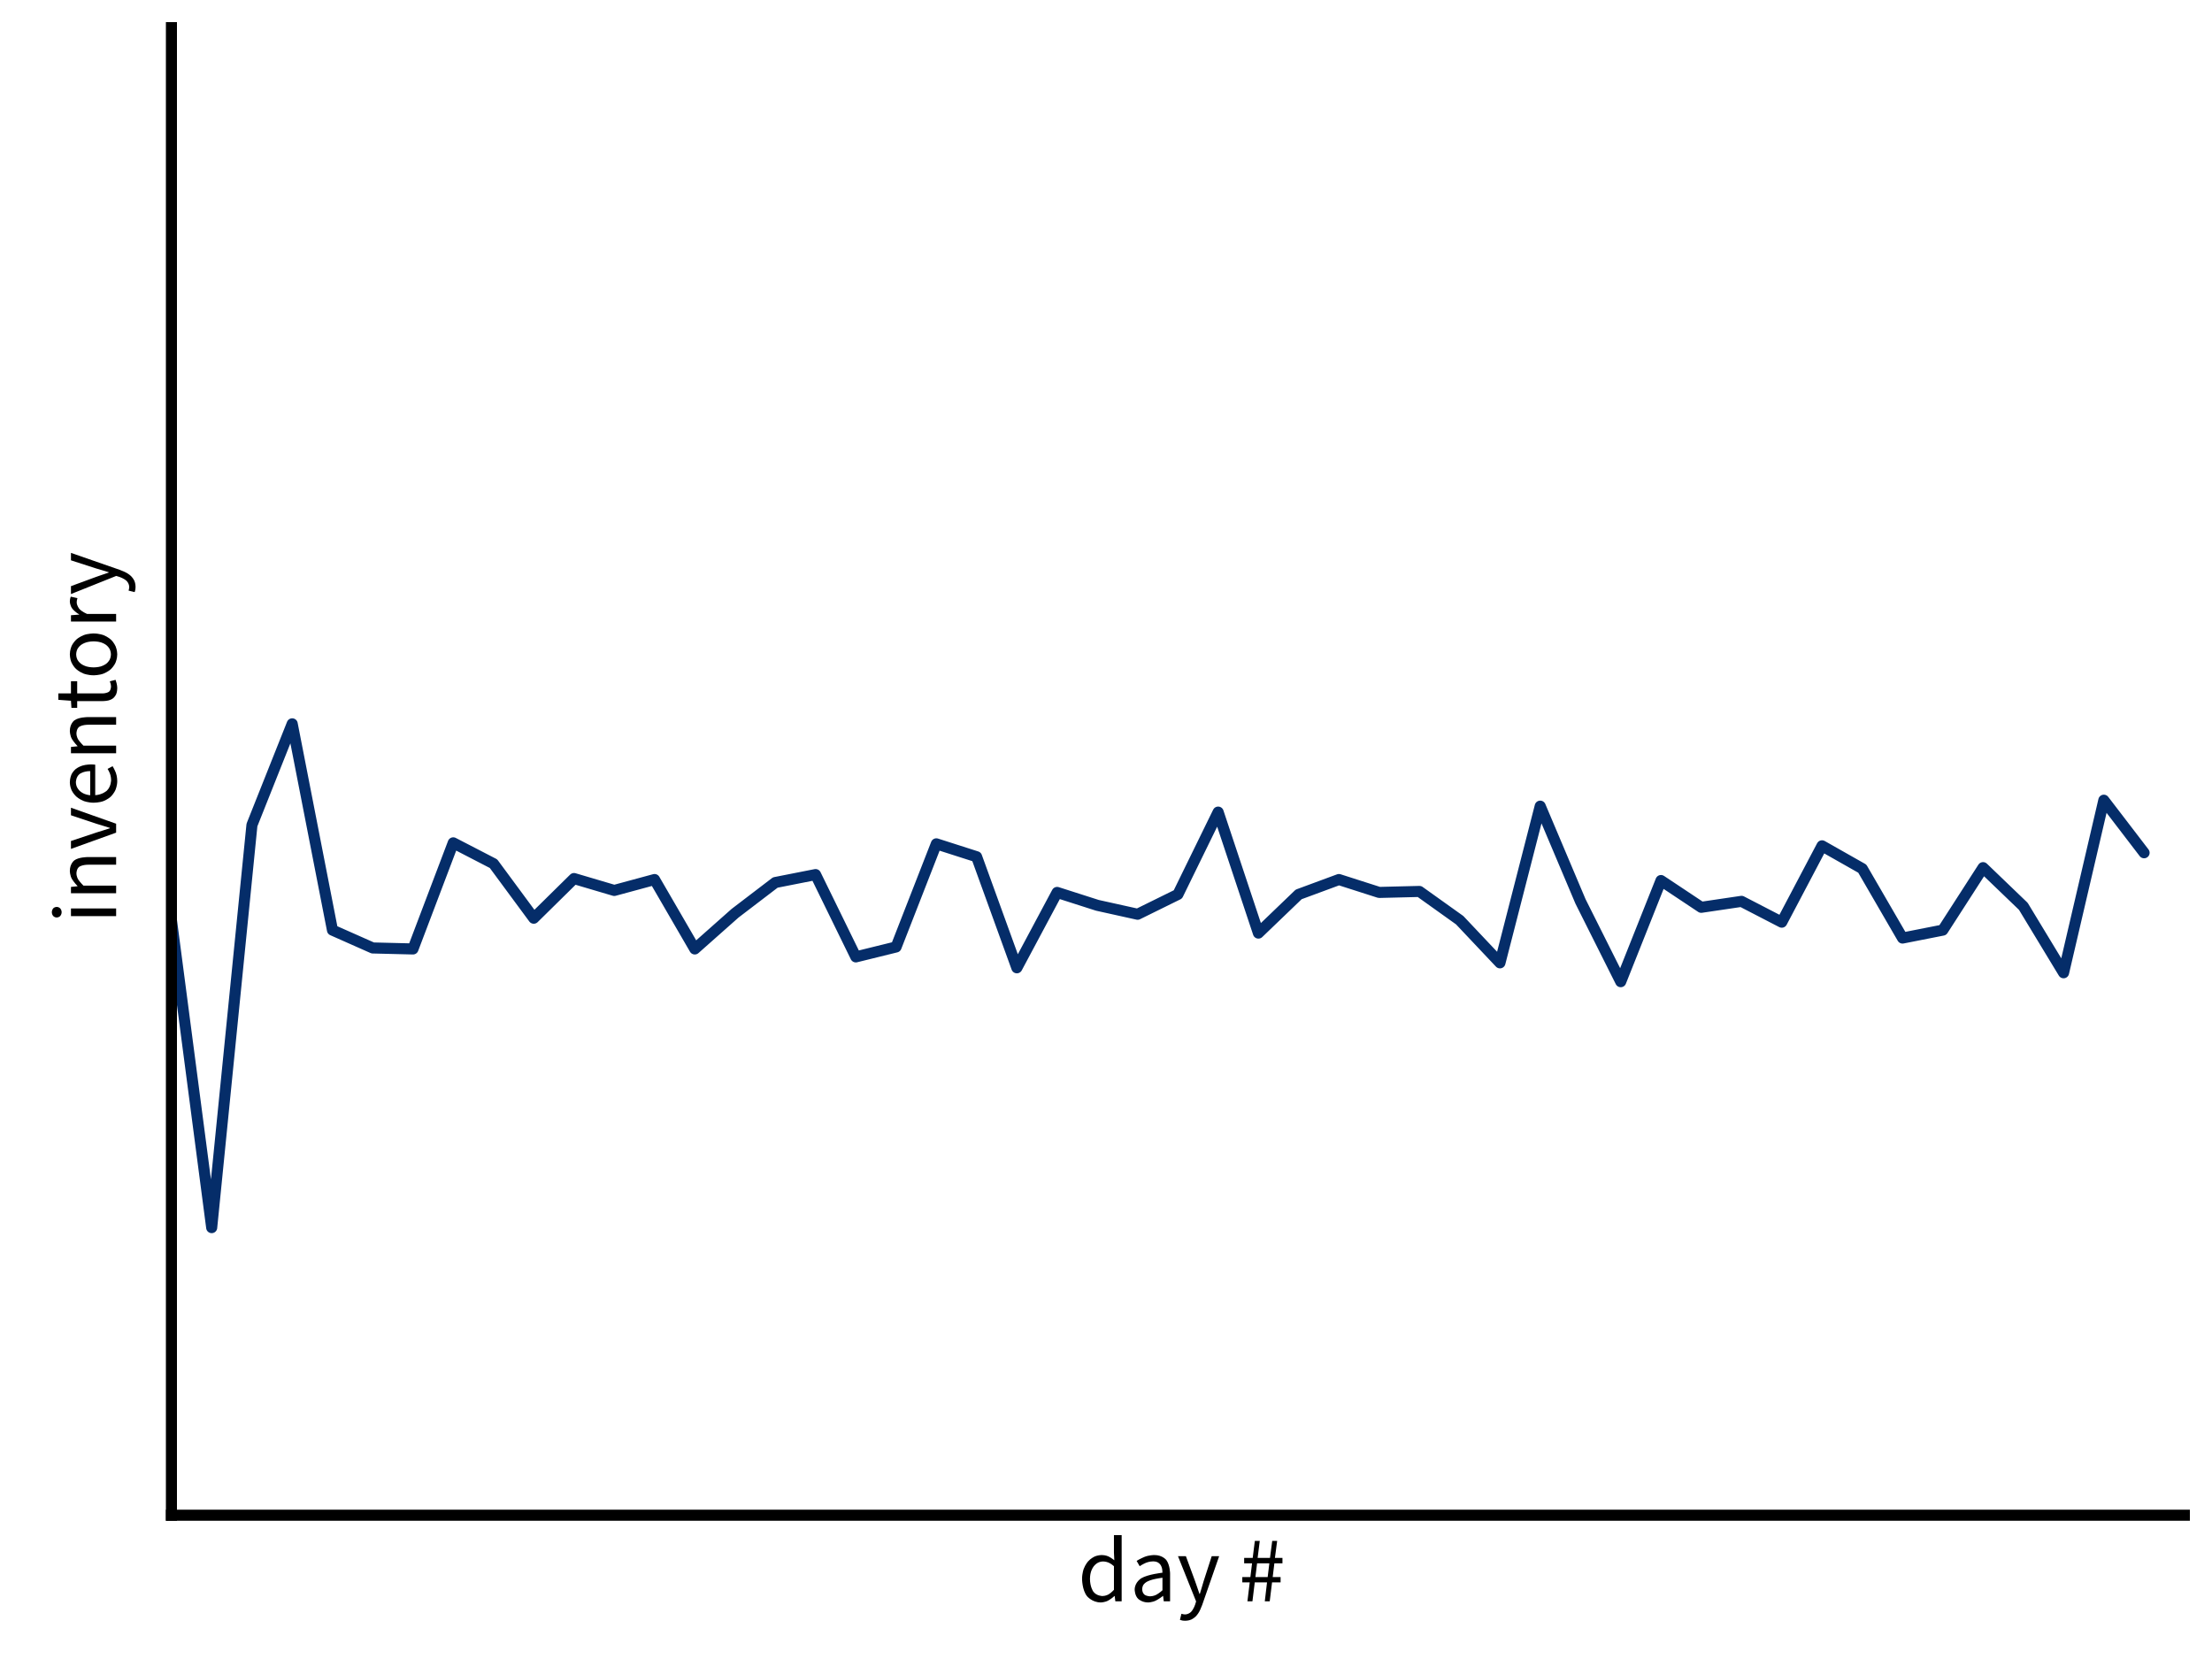
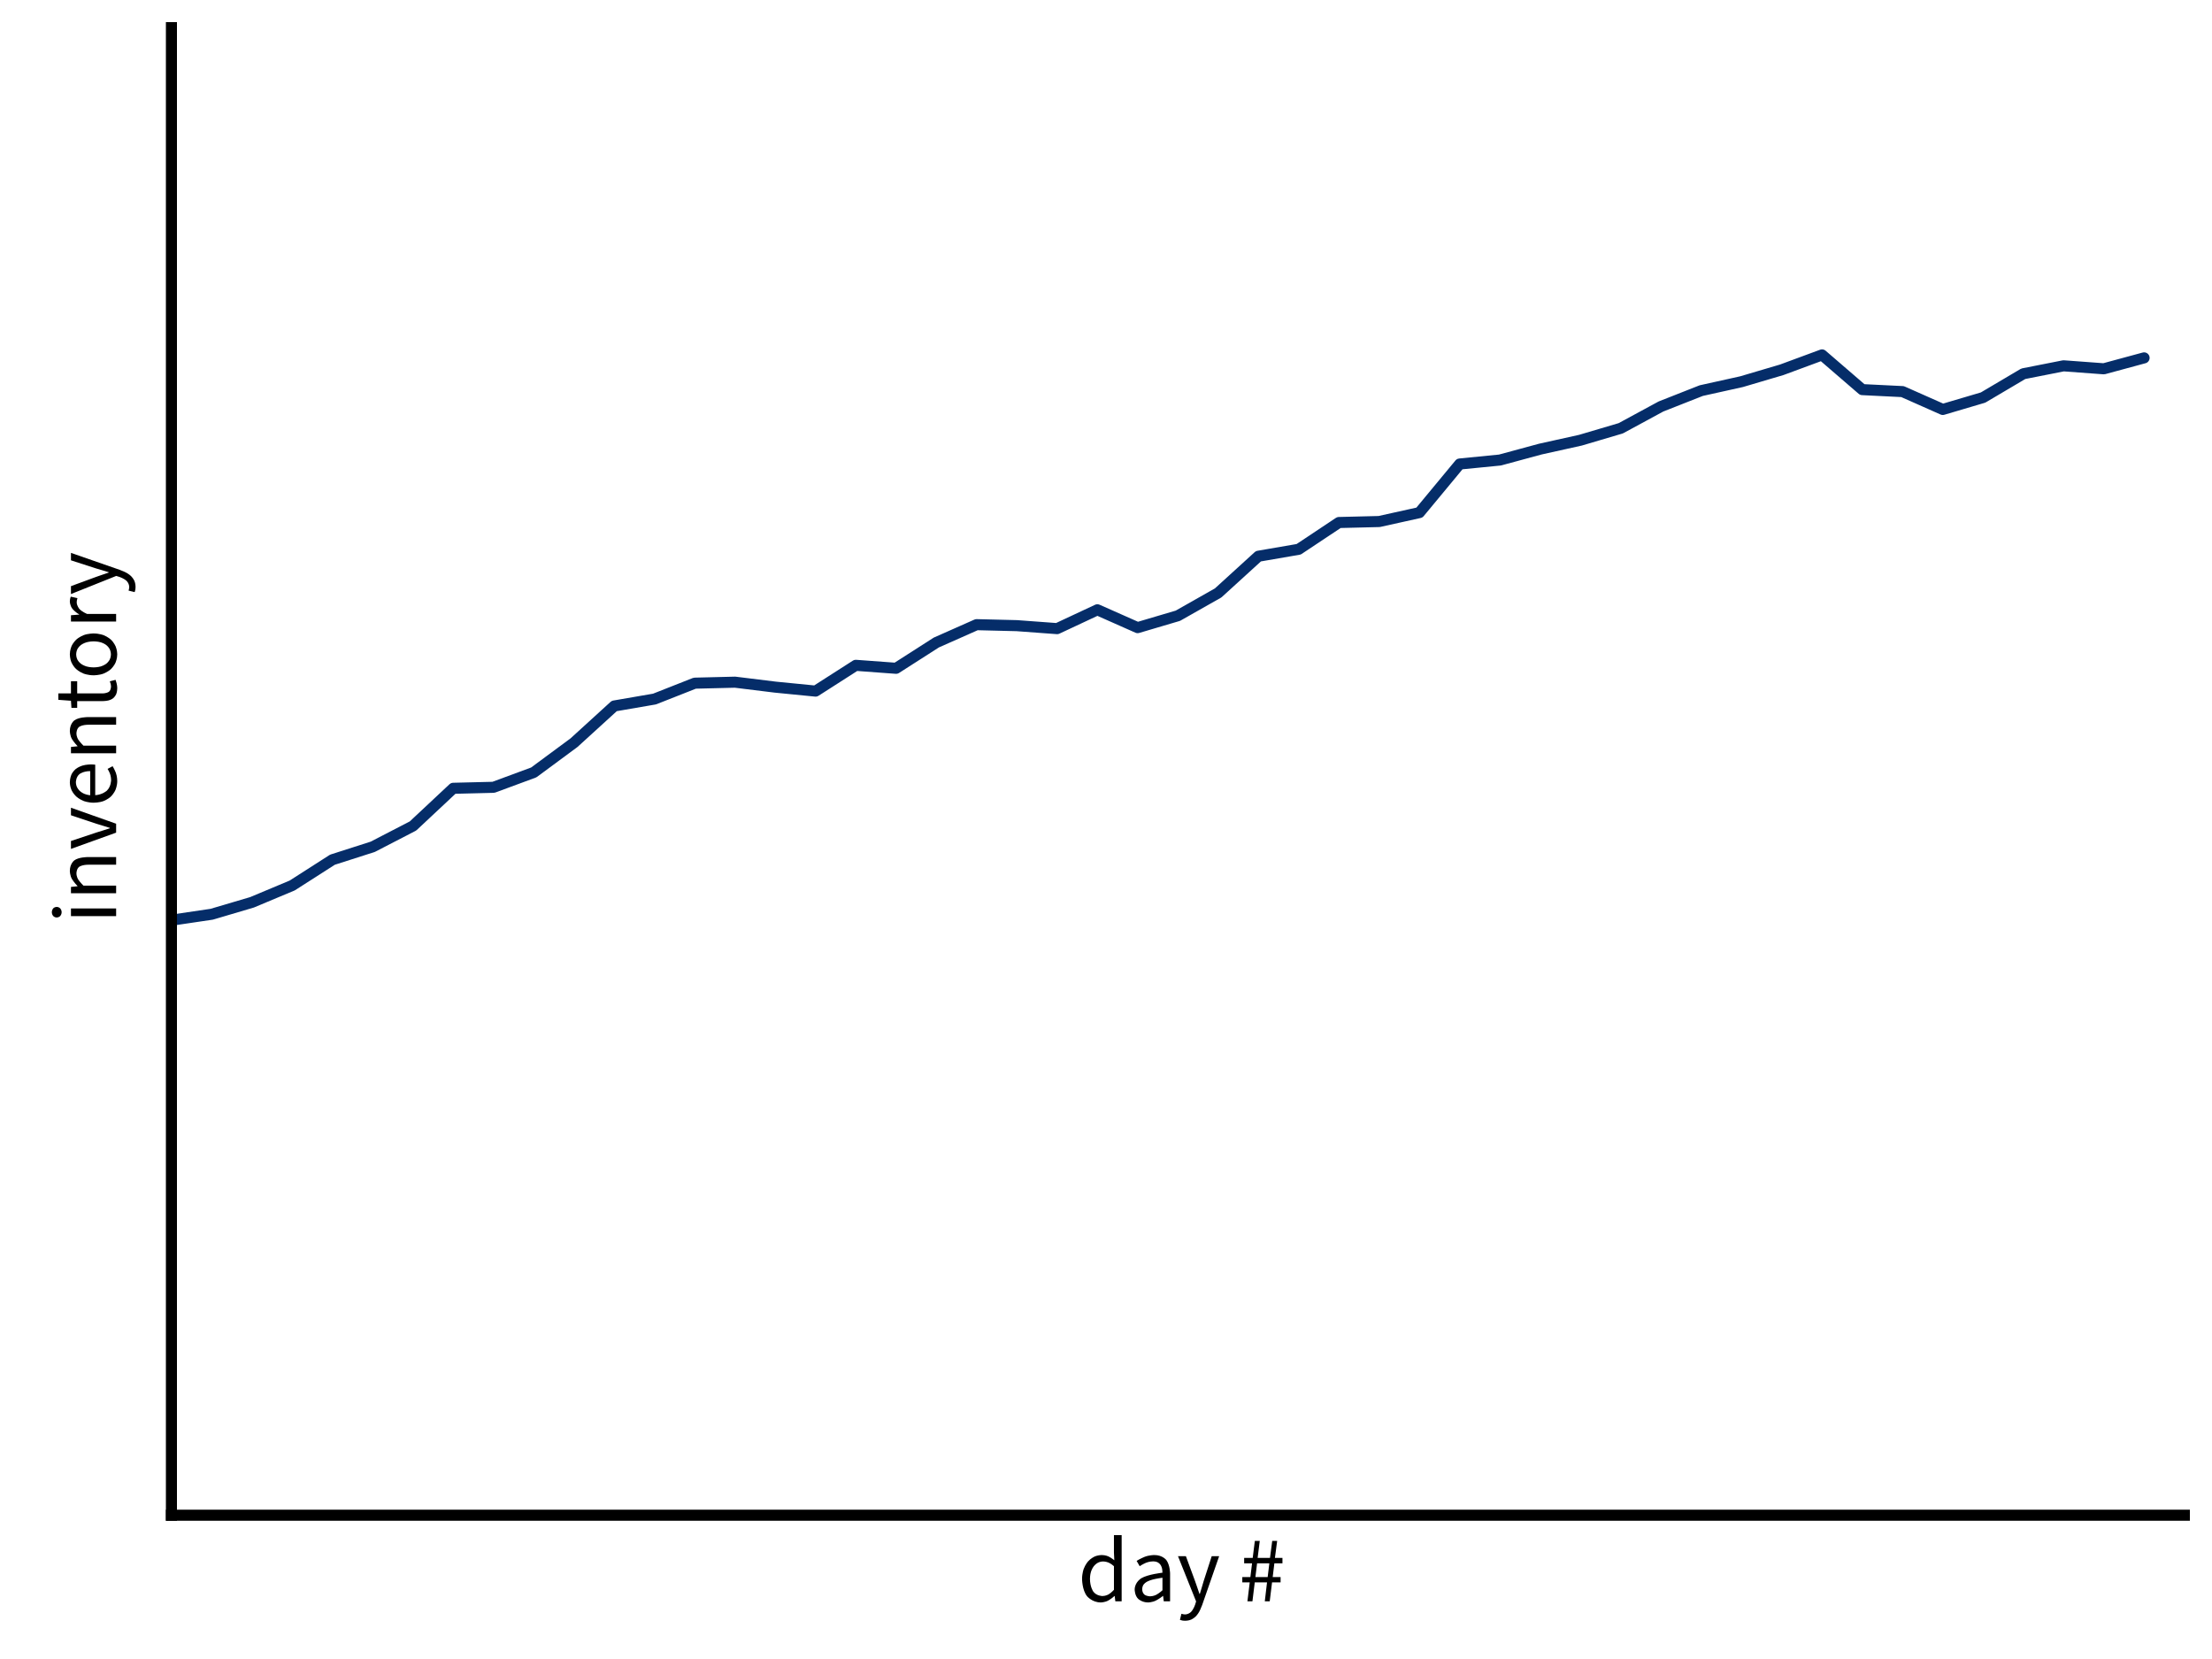
<svg xmlns="http://www.w3.org/2000/svg" height="600" stroke-opacity="1" viewBox="0.0 0.0 800.0 600.0" font-size="1" width="800" stroke="rgb(0,0,0)" version="1.1">
  <defs />
  <g stroke-linejoin="bevel" stroke-opacity="0.0" fill-opacity="0.0" stroke="rgb(0,0,0)" stroke-width="0.0" fill="rgb(0,0,0)" stroke-linecap="butt" stroke-miterlimit="10.0">
    <path d="M 0,0 v 600 h 800 v -600 Z" />
  </g>
  <g stroke-linejoin="round" stroke-opacity="1.0" fill-opacity="0.0" stroke="rgb(5,45,105)" stroke-width="4" fill="rgb(0,0,0)" stroke-linecap="round" stroke-miterlimit="10.0">
    <defs>
      <clipPath id="myClip1">
        <path d="M 62,10 v 538 h 728 v -538 Z" />
      </clipPath>
    </defs>
    <g clip-path="url(#myClip1)">
-       <path d="M 62,332.8 l 14.56,111.187 l 14.56,-145.619 l 14.56,-36.584 l 14.56,74.603 l 14.56,6.456 l 14.56,0.359 l 14.56,-38.377 l 14.56,7.532 l 14.56,19.727 l 14.56,-14.347 l 14.56,4.304 l 14.56,-3.945 l 14.56,25.107 l 14.56,-12.912 l 14.56,-11.119 l 14.56,-2.869 l 14.56,29.769 l 14.56,-3.587 l 14.56,-37.301 l 14.56,4.663 l 14.56,40.171 l 14.56,-27.259 l 14.56,4.663 l 14.56,3.228 l 14.56,-7.173 l 14.56,-29.769 l 14.56,43.757 l 14.56,-13.988 l 14.56,-5.38 l 14.56,4.663 l 14.56,-0.359 l 14.56,10.401 l 14.56,15.423 l 14.56,-56.669 l 14.56,34.432 l 14.56,29.052 l 14.56,-36.584 l 14.56,9.684 l 14.56,-2.152 l 14.56,7.532 l 14.56,-27.617 l 14.56,8.249 l 14.56,25.107 l 14.56,-2.869 l 14.56,-22.596 l 14.56,13.988 l 14.56,24.031 l 14.56,-62.408 l 14.56,19.009 " />
+       <path d="M 62,332.8 l 14.56,-2.152 l 14.56,-4.304 l 14.56,-6.097 l 14.56,-9.325 l 14.56,-4.663 l 14.56,-7.532 l 14.56,-13.629 l 14.56,-0.359 l 14.56,-5.38 l 14.56,-10.76 l 14.56,-13.271 l 14.56,-2.511 l 14.56,-5.739 l 14.56,-0.359 l 14.56,1.793 l 14.56,1.435 l 14.56,-9.325 l 14.56,1.076 l 14.56,-9.325 l 14.56,-6.456 l 14.56,0.359 l 14.56,1.076 l 14.56,-6.815 l 14.56,6.456 l 14.56,-4.304 l 14.56,-8.249 l 14.56,-13.271 l 14.56,-2.511 l 14.56,-9.684 l 14.56,-0.359 l 14.56,-3.228 l 14.56,-17.575 l 14.56,-1.435 l 14.56,-3.945 l 14.56,-3.228 l 14.56,-4.304 l 14.56,-7.891 l 14.56,-5.739 l 14.56,-3.228 l 14.56,-4.304 l 14.56,-5.38 l 14.56,12.553 l 14.56,0.717 l 14.56,6.456 l 14.56,-4.304 l 14.56,-8.608 l 14.56,-2.869 l 14.56,1.076 l 14.56,-3.945 " />
    </g>
  </g>
  <g stroke-linejoin="bevel" stroke-opacity="0.0" fill-opacity="1.0" stroke="rgb(0,0,0)" stroke-width="0.0" fill="rgb(0,0,0)" stroke-linecap="butt" stroke-miterlimit="10.0">
    <path d="M 42,334.076 ZM 22.302,329.908 c 0,0.807 -0.504,1.361 -0.504 1.361c -0.504,0.555 -1.277,0.555 -1.277 0.555c -0.807,0 -1.294,-0.555 -1.294 -0.555c -0.487,-0.555 -0.487,-1.361 -0.487 -1.361c -0,-0.807 0.487,-1.361 0.487 -1.361c 0.487,-0.555 1.294,-0.555 1.294 -0.555c 0.773,-0 1.277,0.555 1.277 0.555c 0.504,0.555 0.504,1.361 0.504 1.361ZM 22.302,329.908 ZM 25.664,331.319 l -0,-2.756 l 16.336,-0 l 0,2.756 l -16.336,0 ZM 42,325.807 ZM 25.664,323.05 l -0,-2.286 l 2.353,-0.235 l -0,-0.101 c -1.177,-1.177 -1.966,-2.471 -1.966 -2.471c -0.79,-1.294 -0.79,-3.008 -0.79 -3.008c -0,-2.588 1.613,-3.781 1.613 -3.781c 1.613,-1.193 4.773,-1.193 4.773 -1.193l 10.353,-0 l 0,2.756 l -9.983,0 c -2.319,0 -3.345,0.74 -3.345 0.74c -1.025,0.74 -1.025,2.353 -1.025 2.353c 0,1.277 0.639,2.252 0.639 2.252c 0.639,0.975 1.882,2.219 1.882 2.219l 11.832,-0 l 0,2.756 l -16.336,0 ZM 42,307.42 ZM 25.664,307.017 l -0,-2.857 l 9.277,-3.092 c 1.21,-0.37 2.42,-0.756 2.42 -0.756c 1.21,-0.387 2.387,-0.756 2.387 -0.756l -0,-0.135 c -1.177,-0.37 -2.387,-0.74 -2.387 -0.74l -2.42,-0.74 l -9.277,-3.092 l -0,-2.723 l 16.336,5.782 l 0,3.227 ZM 42,291.857 ZM 33.865,290.311 c -2.017,0 -3.613,-0.622 -3.613 -0.622c -1.597,-0.622 -2.706,-1.647 -2.706 -1.647c -1.109,-1.025 -1.698,-2.336 -1.698 -2.336c -0.588,-1.311 -0.588,-2.723 -0.588 -2.723c -0,-1.546 0.538,-2.773 0.538 -2.773c 0.538,-1.227 1.546,-2.05 1.546 -2.05c 1.008,-0.824 2.42,-1.26 2.42 -1.26c 1.412,-0.437 3.16,-0.437 3.16 -0.437c 0.908,-0 1.513,0.101 1.513 0.101l 0,11.025 c 2.655,-0.168 4.202,-1.63 4.202 -1.63c 1.546,-1.462 1.546,-3.815 1.546 -3.815c -0,-1.177 -0.353,-2.168 -0.353 -2.168c -0.353,-0.992 -0.924,-1.899 -0.924 -1.899l 1.815,-0.975 c 0.672,1.076 1.177,2.387 1.177 2.387c 0.504,1.311 0.504,2.992 0.504 2.992c 0,1.647 -0.588,3.076 -0.588 3.076c -0.588,1.429 -1.681,2.487 -1.681 2.487c -1.092,1.059 -2.672,1.664 -2.672 1.664c -1.58,0.605 -3.597,0.605 -3.597 0.605ZM 33.865,290.311 ZM 32.622,278.882 c -2.521,0 -3.849,1.059 -3.849 1.059c -1.328,1.059 -1.328,2.975 -1.328 2.975c 0,0.874 0.353,1.664 0.353 1.664c 0.353,0.79 1.008,1.429 1.008 1.429c 0.655,0.639 1.613,1.059 1.613 1.059c 0.958,0.42 2.202,0.555 2.202 0.555l -0,-8.739 ZM 42,275.185 ZM 25.664,272.429 l -0,-2.286 l 2.353,-0.235 l -0,-0.101 c -1.177,-1.177 -1.966,-2.471 -1.966 -2.471c -0.79,-1.294 -0.79,-3.008 -0.79 -3.008c -0,-2.588 1.613,-3.781 1.613 -3.781c 1.613,-1.193 4.773,-1.193 4.773 -1.193l 10.353,-0 l 0,2.756 l -9.983,0 c -2.319,0 -3.345,0.74 -3.345 0.74c -1.025,0.74 -1.025,2.353 -1.025 2.353c 0,1.277 0.639,2.252 0.639 2.252c 0.639,0.975 1.882,2.219 1.882 2.219l 11.832,-0 l 0,2.756 l -16.336,0 ZM 42,256.798 ZM 27.916,253.571 l 0,2.42 l -2.084,0 l -0.168,-2.555 l -4.571,-0.336 l -0,-2.319 l 4.571,-0 l -0,-4.403 l 2.252,-0 l 0,4.403 l 9.076,-0 c 1.513,-0 2.336,-0.555 2.336 -0.555c 0.824,-0.555 0.824,-1.966 0.824 -1.966c -0,-0.437 -0.135,-0.941 -0.135 -0.941c -0.135,-0.504 -0.302,-0.908 -0.302 -0.908l 2.084,-0.538 c 0.235,0.672 0.42,1.462 0.42 1.462c 0.185,0.79 0.185,1.563 0.185 1.563c 0,1.311 -0.403,2.202 -0.403 2.202c -0.403,0.891 -1.109,1.445 -1.109 1.445c -0.706,0.555 -1.714,0.79 -1.714 0.79c -1.008,0.235 -2.219,0.235 -2.219 0.235l -9.042,0 ZM 42,245.773 ZM 33.865,244.227 c -2.05,0 -3.647,-0.622 -3.647 -0.622c -1.597,-0.622 -2.706,-1.664 -2.706 -1.664c -1.109,-1.042 -1.681,-2.403 -1.681 -2.403c -0.571,-1.361 -0.571,-2.874 -0.571 -2.874c -0,-1.513 0.571,-2.874 0.571 -2.874c 0.571,-1.361 1.681,-2.403 1.681 -2.403c 1.109,-1.042 2.706,-1.664 2.706 -1.664c 1.597,-0.622 3.647,-0.622 3.647 -0.622c 2.017,-0 3.613,0.622 3.613 0.622c 1.597,0.622 2.689,1.664 2.689 1.664c 1.092,1.042 1.664,2.403 1.664 2.403c 0.571,1.361 0.571,2.874 0.571 2.874c 0,1.513 -0.571,2.874 -0.571 2.874c -0.571,1.361 -1.664,2.403 -1.664 2.403c -1.092,1.042 -2.689,1.664 -2.689 1.664c -1.597,0.622 -3.613,0.622 -3.613 0.622ZM 33.865,244.227 ZM 33.865,241.37 c 1.412,-0 2.555,-0.336 2.555 -0.336c 1.143,-0.336 1.966,-0.958 1.966 -0.958c 0.824,-0.622 1.277,-1.496 1.277 -1.496c 0.454,-0.874 0.454,-1.916 0.454 -1.916c -0,-1.042 -0.454,-1.916 -0.454 -1.916c -0.454,-0.874 -1.277,-1.496 -1.277 -1.496c -0.824,-0.622 -1.966,-0.958 -1.966 -0.958c -1.143,-0.336 -2.555,-0.336 -2.555 -0.336c -1.412,0 -2.571,0.336 -2.571 0.336c -1.16,0.336 -2,0.958 -2 0.958c -0.84,0.622 -1.294,1.496 -1.294 1.496c -0.454,0.874 -0.454,1.916 -0.454 1.916c 0,1.042 0.454,1.916 0.454 1.916c 0.454,0.874 1.294,1.496 1.294 1.496c 0.84,0.622 2,0.958 2 0.958c 1.16,0.336 2.571,0.336 2.571 0.336ZM 42,227.555 ZM 25.664,224.798 l -0,-2.286 l 2.958,-0.235 l -0,-0.101 c -1.546,-0.84 -2.454,-2.034 -2.454 -2.034c -0.908,-1.193 -0.908,-2.605 -0.908 -2.605c -0,-0.975 0.336,-1.748 0.336 -1.748l 2.42,0.538 c -0.135,0.403 -0.202,0.74 -0.202 0.74c -0.067,0.336 -0.067,0.84 -0.067 0.84c 0,1.042 0.84,2.168 0.84 2.168c 0.84,1.126 2.924,1.966 2.924 1.966l 10.487,-0 l 0,2.756 l -16.336,0 ZM 42,215.252 ZM 46.504,213.605 l 0.151,-0.605 c 0,0 0.084,-0.639 0.084 -0.639c -0,-1.412 -0.992,-2.303 -0.992 -2.303c -0.992,-0.891 -2.504,-1.395 -2.504 -1.395l -1.21,-0.37 l -16.37,6.555 l -0,-2.857 l 9.042,-3.328 c 1.076,-0.37 2.269,-0.79 2.269 -0.79c 1.193,-0.42 2.336,-0.79 2.336 -0.79l -0,-0.135 c -1.109,-0.37 -2.319,-0.706 -2.319 -0.706c -1.21,-0.336 -2.286,-0.672 -2.286 -0.672l -9.042,-2.924 l -0,-2.689 l 17.681,6.151 c 1.21,0.437 2.252,0.975 2.252 0.975c 1.042,0.538 1.798,1.277 1.798 1.277c 0.756,0.74 1.193,1.681 1.193 1.681c 0.437,0.941 0.437,2.185 0.437 2.185c 0,0.571 -0.084,1.042 -0.084 1.042c -0.084,0.471 -0.252,0.874 -0.252 0.874l -2.185,-0.538 h 0 Z" />
  </g>
  <g stroke-linejoin="miter" stroke-opacity="1.0" fill-opacity="0.0" stroke="rgb(0,0,0)" stroke-width="4" fill="rgb(0,0,0)" stroke-linecap="square" stroke-miterlimit="10.0">
    <path d="M 62,548 v -538 " />
  </g>
  <g stroke-linejoin="miter" stroke-opacity="1.0" fill-opacity="0.0" stroke="rgb(0,0,0)" stroke-width="4" fill="rgb(0,0,0)" stroke-linecap="square" stroke-miterlimit="10.0">
    <path d="M 62,548 h 728 " />
  </g>
  <g stroke-linejoin="bevel" stroke-opacity="0.0" fill-opacity="1.0" stroke="rgb(0,0,0)" stroke-width="0.0" fill="rgb(0,0,0)" stroke-linecap="butt" stroke-miterlimit="10.0">
    <path d="M 389.765,579.143 ZM 391.344,571.008 c 0,-1.983 0.588,-3.58 0.588 -3.58c 0.588,-1.597 1.563,-2.706 1.563 -2.706c 0.975,-1.109 2.252,-1.714 2.252 -1.714c 1.277,-0.605 2.689,-0.605 2.689 -0.605c 1.412,0 2.454,0.504 2.454 0.504c 1.042,0.504 2.118,1.378 2.118 1.378l -0.135,-2.79 v -6.286 h 2.79 v 23.933 h -2.286 l -0.235,-1.916 h -0.101 c -0.975,0.941 -2.235,1.63 -2.235 1.63c -1.26,0.689 -2.706,0.689 -2.706 0.689c -3.092,-0 -4.924,-2.219 -4.924 -2.219c -1.832,-2.219 -1.832,-6.319 -1.832 -6.319ZM 391.344,571.008 ZM 394.202,570.975 c 0,2.958 1.177,4.605 1.177 4.605c 1.177,1.647 3.328,1.647 3.328 1.647c 1.143,0 2.151,-0.555 2.151 -0.555c 1.008,-0.555 2.017,-1.698 2.017 -1.698v -8.538 c -1.042,-0.941 -2,-1.328 -2 -1.328c -0.958,-0.387 -1.966,-0.387 -1.966 -0.387c -0.975,-0 -1.832,0.454 -1.832 0.454c -0.857,0.454 -1.496,1.277 -1.496 1.277c -0.639,0.824 -1.008,1.966 -1.008 1.966c -0.37,1.143 -0.37,2.555 -0.37 2.555ZM 408.42,579.143 ZM 410.37,574.908 c 0,-2.689 2.403,-4.118 2.403 -4.118c 2.403,-1.429 7.647,-2 7.647 -2c 0,-0.773 -0.151,-1.513 -0.151 -1.513c -0.151,-0.74 -0.538,-1.311 -0.538 -1.311c -0.387,-0.571 -1.025,-0.924 -1.025 -0.924c -0.639,-0.353 -1.647,-0.353 -1.647 -0.353c -1.445,-0 -2.672,0.538 -2.672 0.538c -1.227,0.538 -2.202,1.21 -2.202 1.21l -1.109,-1.916 c 1.143,-0.74 2.79,-1.429 2.79 -1.429c 1.647,-0.689 3.63,-0.689 3.63 -0.689c 2.992,0 4.336,1.832 4.336 1.832c 1.345,1.832 1.345,4.891 1.345 4.891v 10.017 h -2.286 l -0.235,-1.95 h -0.067 c -1.177,0.975 -2.538,1.664 -2.538 1.664c -1.361,0.689 -2.874,0.689 -2.874 0.689c -2.084,-0 -3.445,-1.21 -3.445 -1.21c -1.361,-1.21 -1.361,-3.429 -1.361 -3.429ZM 410.37,574.908 ZM 413.092,574.706 c 0,1.412 0.824,2.017 0.824 2.017c 0.824,0.605 2.034,0.605 2.034 0.605c 1.177,0 2.235,-0.555 2.235 -0.555c 1.059,-0.555 2.235,-1.63 2.235 -1.63v -4.538 c -2.05,0.269 -3.462,0.639 -3.462 0.639c -1.412,0.37 -2.269,0.874 -2.269 0.874c -0.857,0.504 -1.227,1.16 -1.227 1.16c -0.37,0.655 -0.37,1.429 -0.37 1.429ZM 425.63,579.143 ZM 427.277,583.647 l 0.605,0.151 c 0,0 0.639,0.084 0.639 0.084c 1.412,0 2.303,-0.992 2.303 -0.992c 0.891,-0.992 1.395,-2.504 1.395 -2.504l 0.37,-1.21 l -6.555,-16.37 h 2.857 l 3.328,9.042 c 0.37,1.076 0.79,2.269 0.79 2.269c 0.42,1.193 0.79,2.336 0.79 2.336h 0.135 c 0.37,-1.109 0.706,-2.319 0.706 -2.319c 0.336,-1.21 0.672,-2.286 0.672 -2.286l 2.924,-9.042 h 2.689 l -6.151,17.681 c -0.437,1.21 -0.975,2.252 -0.975 2.252c -0.538,1.042 -1.277,1.798 -1.277 1.798c -0.74,0.756 -1.681,1.193 -1.681 1.193c -0.941,0.437 -2.185,0.437 -2.185 0.437c -0.571,-0 -1.042,-0.084 -1.042 -0.084c -0.471,-0.084 -0.874,-0.252 -0.874 -0.252l 0.538,-2.185 h 0 ZM 448.118,579.143 ZM 451.983,572.286 h -2.689 v -1.916 h 2.924 l 0.605,-4.975 h -2.857 v -1.95 h 3.092 l 0.773,-6.151 h 1.782 l -0.773,6.151 h 4.471 l 0.807,-6.151 h 1.782 l -0.807,6.151 h 2.723 v 1.95 h -2.924 l -0.605,4.975 h 2.857 v 1.916 h -3.092 l -0.84,6.857 h -1.782 l 0.807,-6.857 h -4.437 l -0.84,6.857 h -1.815 ZM 451.983,572.286 ZM 458.471,570.37 l 0.605,-4.975 h -4.437 l -0.605,4.975 h 4.437 Z" />
  </g>
</svg>
